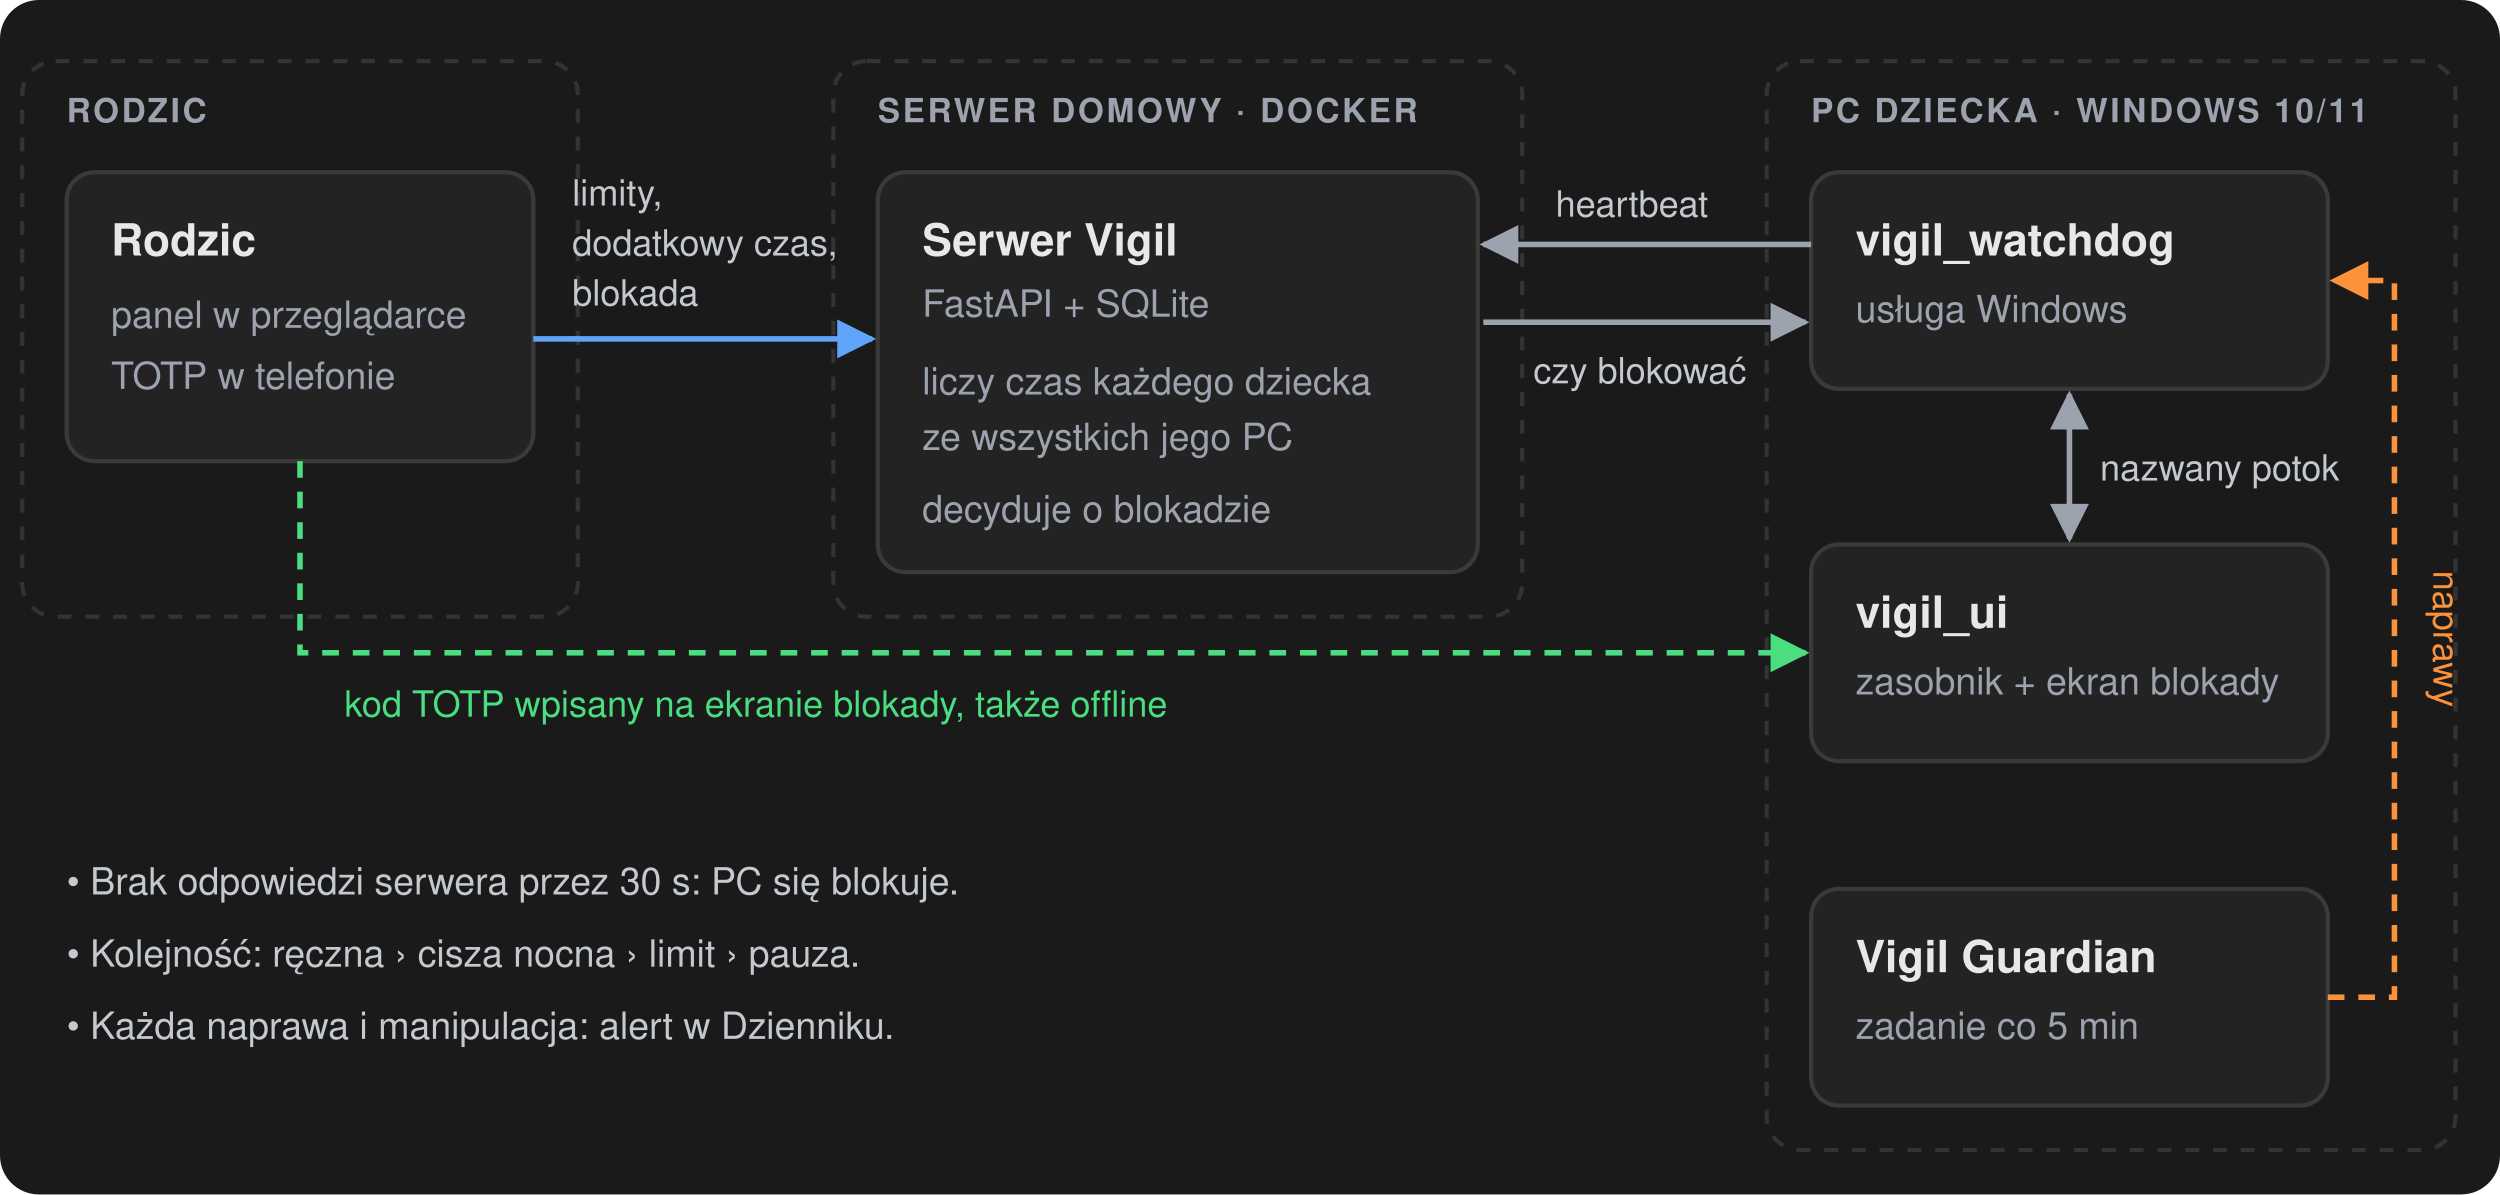
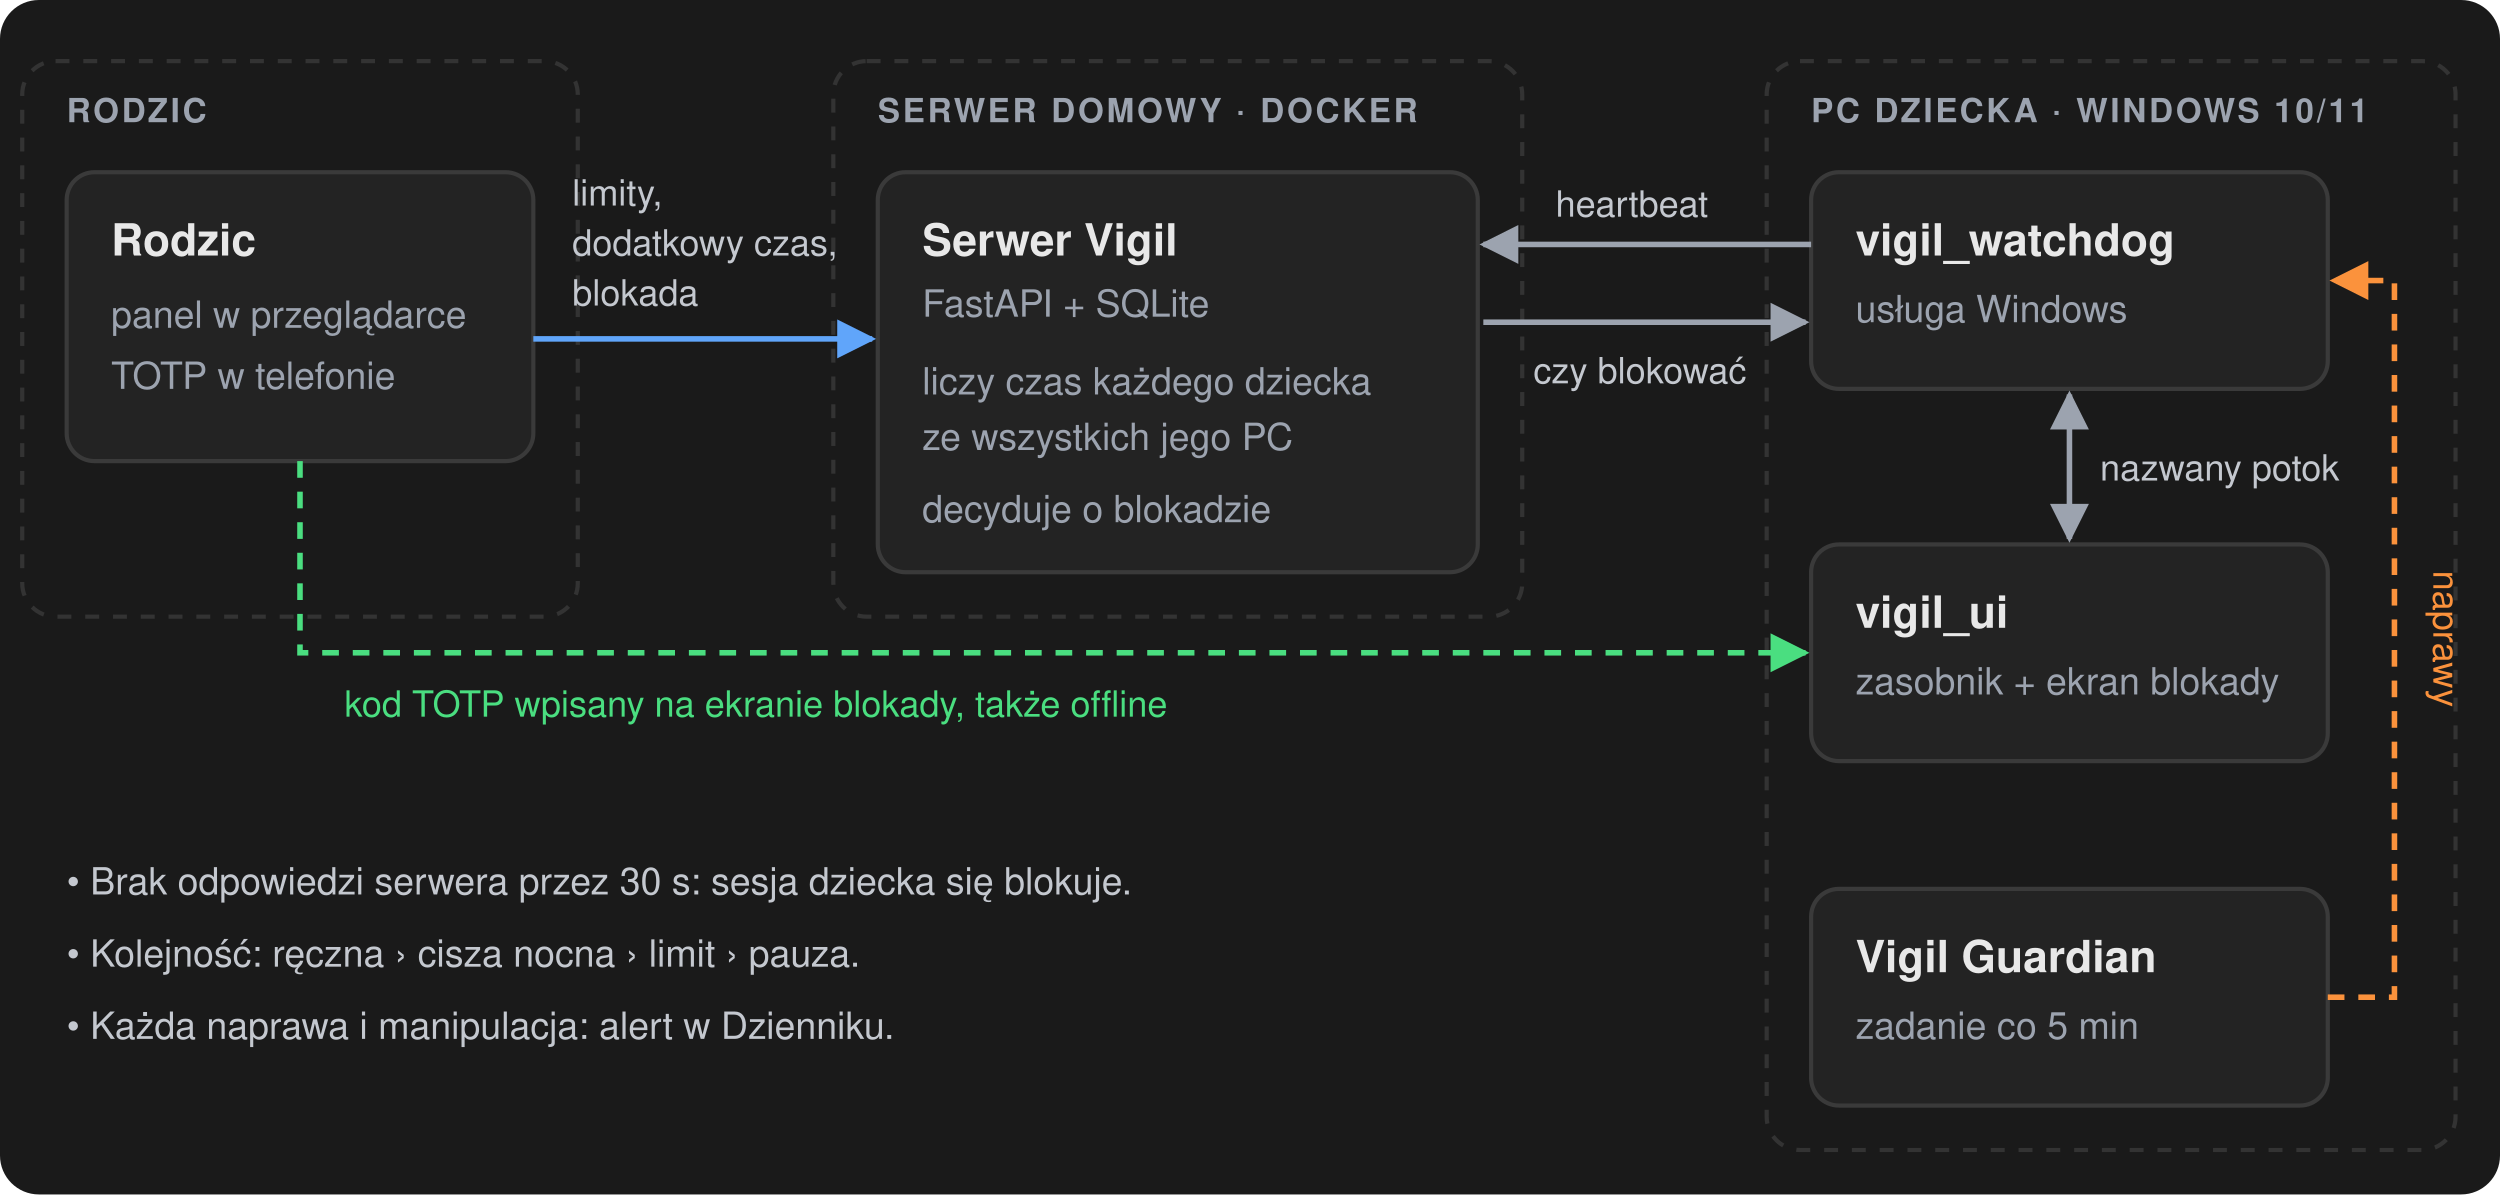
<svg xmlns="http://www.w3.org/2000/svg" width="900" height="430" viewBox="0 0 900 430" role="img" aria-labelledby="t">
  <defs>
    <marker id="a" viewBox="0 0 10 10" refX="9" refY="5" markerWidth="7" markerHeight="7" orient="auto-start-reverse">
      <path d="M0 0 L10 5 L0 10 z" fill="#9ca3af" />
    </marker>
    <marker id="ab" viewBox="0 0 10 10" refX="9" refY="5" markerWidth="7" markerHeight="7" orient="auto-start-reverse">
      <path d="M0 0 L10 5 L0 10 z" fill="#60a5fa" />
    </marker>
    <marker id="ag" viewBox="0 0 10 10" refX="9" refY="5" markerWidth="7" markerHeight="7" orient="auto-start-reverse">
      <path d="M0 0 L10 5 L0 10 z" fill="#4ade80" />
    </marker>
    <marker id="ao" viewBox="0 0 10 10" refX="9" refY="5" markerWidth="7" markerHeight="7" orient="auto-start-reverse">
      <path d="M0 0 L10 5 L0 10 z" fill="#fb923c" />
    </marker>
  </defs>
  <style>
    text { font-family: -apple-system, BlinkMacSystemFont, "Segoe UI", Helvetica, Arial, sans-serif; fill: #e8e8e8; }
    .zone { font-size: 12px; font-weight: 600; letter-spacing: .08em; fill: #9ca3af; }
    .title { font-size: 16px; font-weight: 600; }
    .sub { font-size: 13.5px; fill: #9ca3af; }
    .lbl { font-size: 13px; fill: #c4c8cf; }
    .note { font-size: 13.5px; fill: #c4c8cf; }
    .box { fill: #232323; stroke: #3a3a3a; stroke-width: 1.5; }
    .zonebox { fill: none; stroke: #333; stroke-width: 1.5; stroke-dasharray: 5 5; }
  </style>
  <rect width="900" height="430" rx="14" fill="#1a1a1a" />
  <rect class="zonebox" x="8" y="22" width="200" height="200" rx="12" />
  <text class="zone" x="24" y="44">RODZIC</text>
  <rect class="box" x="24" y="62" width="168" height="104" rx="10" />
  <text class="title" x="40" y="92">Rodzic</text>
  <text class="sub" x="40" y="118">panel w przeglądarce</text>
  <text class="sub" x="40" y="140">TOTP w telefonie</text>
  <rect class="zonebox" x="300" y="22" width="248" height="200" rx="12" />
  <text class="zone" x="316" y="44">SERWER DOMOWY · DOCKER</text>
  <rect class="box" x="316" y="62" width="216" height="144" rx="10" />
  <text class="title" x="332" y="92">Serwer Vigil</text>
  <text class="sub" x="332" y="114">FastAPI + SQLite</text>
  <text class="sub" x="332" y="142">liczy czas każdego dziecka</text>
  <text class="sub" x="332" y="162">ze wszystkich jego PC</text>
  <text class="sub" x="332" y="188">decyduje o blokadzie</text>
  <rect class="zonebox" x="636" y="22" width="248" height="392" rx="12" />
  <text class="zone" x="652" y="44">PC DZIECKA · WINDOWS 10/11</text>
  <rect class="box" x="652" y="62" width="186" height="78" rx="10" />
  <text class="title" x="668" y="92">vigil_watchdog</text>
  <text class="sub" x="668" y="116">usługa Windows</text>
  <rect class="box" x="652" y="196" width="186" height="78" rx="10" />
  <text class="title" x="668" y="226">vigil_ui</text>
  <text class="sub" x="668" y="250">zasobnik + ekran blokady</text>
  <rect class="box" x="652" y="320" width="186" height="78" rx="10" />
  <text class="title" x="668" y="350">Vigil Guardian</text>
  <text class="sub" x="668" y="374">zadanie co 5 min</text>
  <line x1="192" y1="122" x2="314" y2="122" stroke="#60a5fa" stroke-width="2" marker-end="url(#ab)" />
  <text class="lbl" x="206" y="74">limity,</text>
  <text class="lbl" x="206" y="92">dodatkowy czas,</text>
  <text class="lbl" x="206" y="110">blokada</text>
  <line x1="652" y1="88" x2="534" y2="88" stroke="#9ca3af" stroke-width="2" marker-end="url(#a)" />
  <text class="lbl" x="560" y="78">heartbeat</text>
  <line x1="534" y1="116" x2="650" y2="116" stroke="#9ca3af" stroke-width="2" marker-end="url(#a)" />
  <text class="lbl" x="552" y="138">czy blokować</text>
  <line x1="745" y1="142" x2="745" y2="194" stroke="#9ca3af" stroke-width="2" marker-start="url(#a)" marker-end="url(#a)" />
  <text class="lbl" x="756" y="173">nazwany potok</text>
  <path d="M838 359 H862 V101 H840" fill="none" stroke="#fb923c" stroke-width="2" stroke-dasharray="6 5" marker-end="url(#ao)" />
  <text class="lbl" x="876" y="230" transform="rotate(90 876 230)" text-anchor="middle" style="fill:#fb923c">naprawy</text>
  <path d="M108 166 V235 H650" fill="none" stroke="#4ade80" stroke-width="2" stroke-dasharray="6 5" marker-end="url(#ag)" />
  <text class="lbl" x="124" y="258" style="fill:#4ade80">kod TOTP wpisany na ekranie blokady, także offline</text>
-   <text class="note" x="24" y="322">• Brak odpowiedzi serwera przez 30 s: PC się blokuje.</text>
+   <text class="note" x="24" y="322">• Brak odpowiedzi serwera przez 30 s: sesja dziecka się blokuje.</text>
  <text class="note" x="24" y="348">• Kolejność: ręczna › cisza nocna › limit › pauza.</text>
  <text class="note" x="24" y="374">• Każda naprawa i manipulacja: alert w Dzienniku.</text>
</svg>
